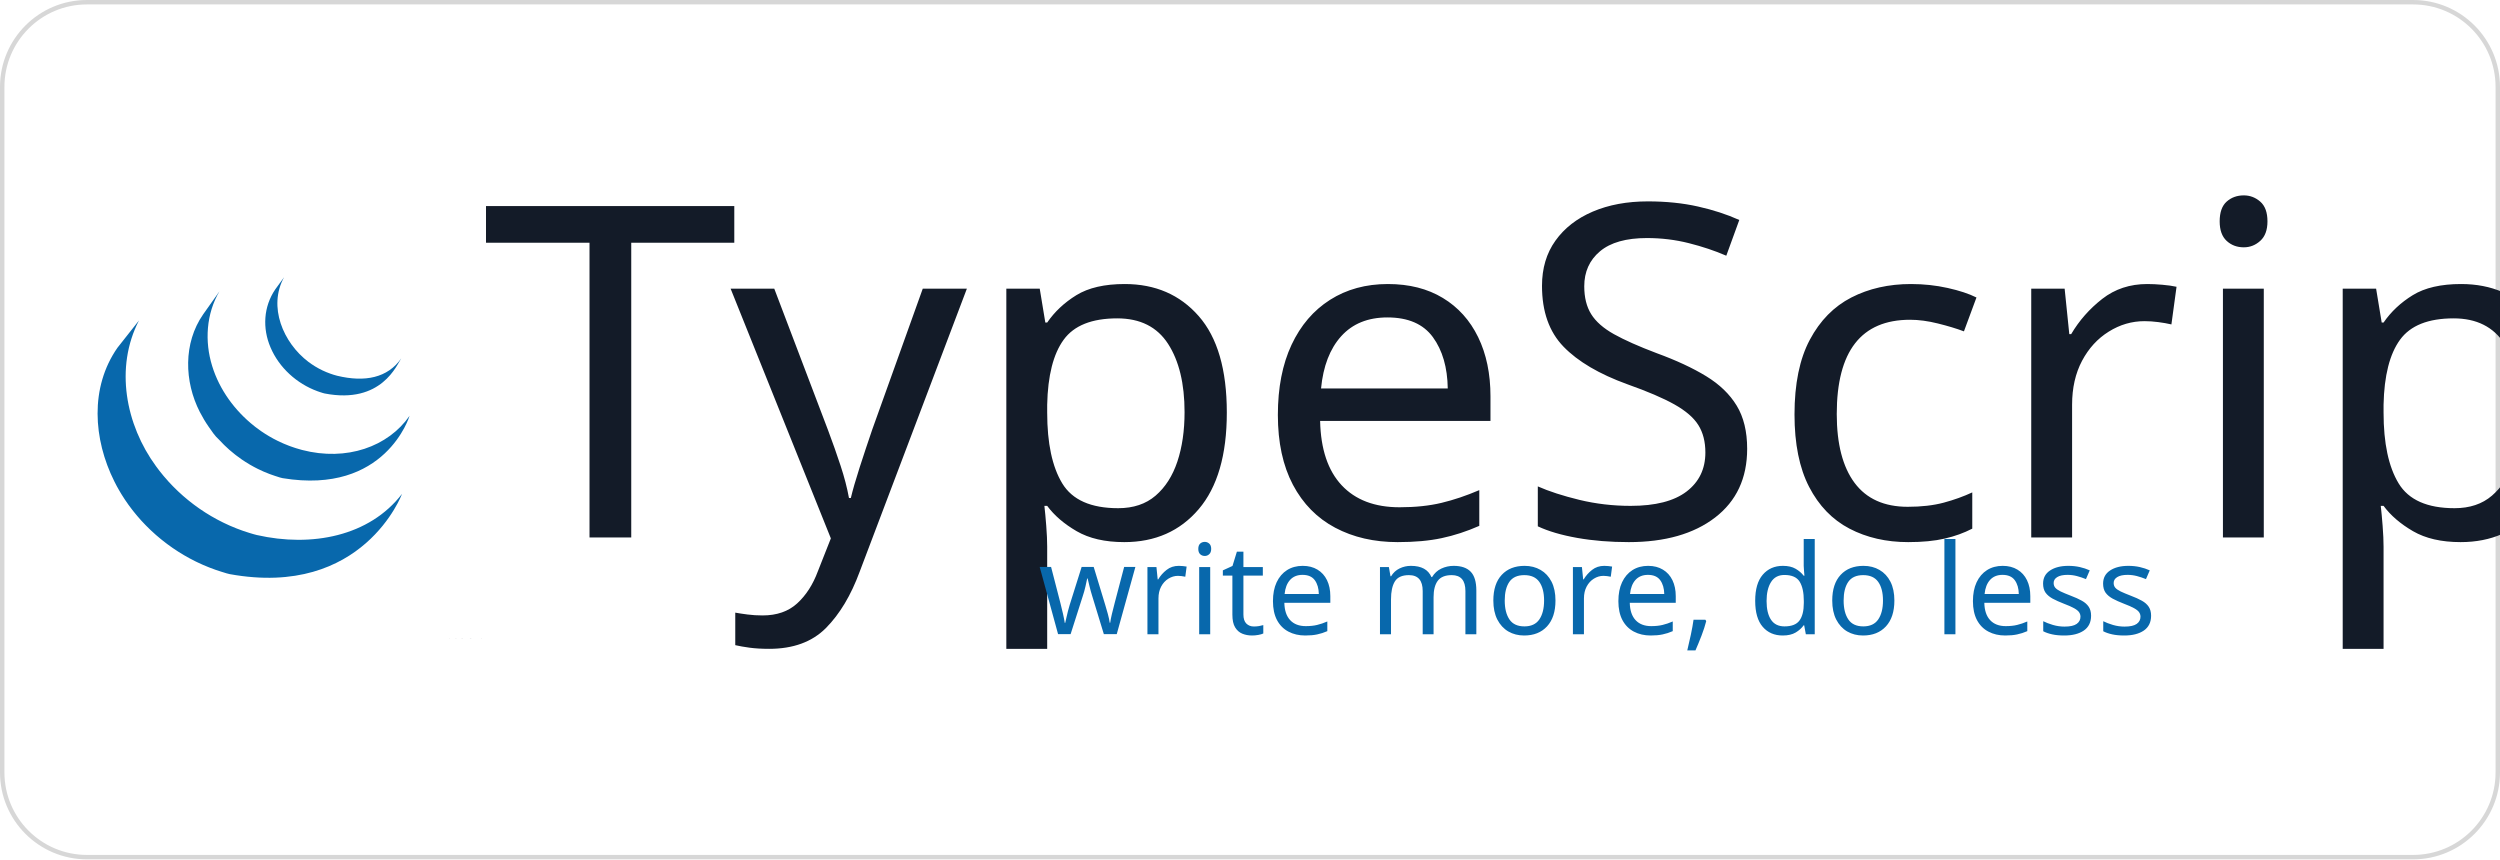
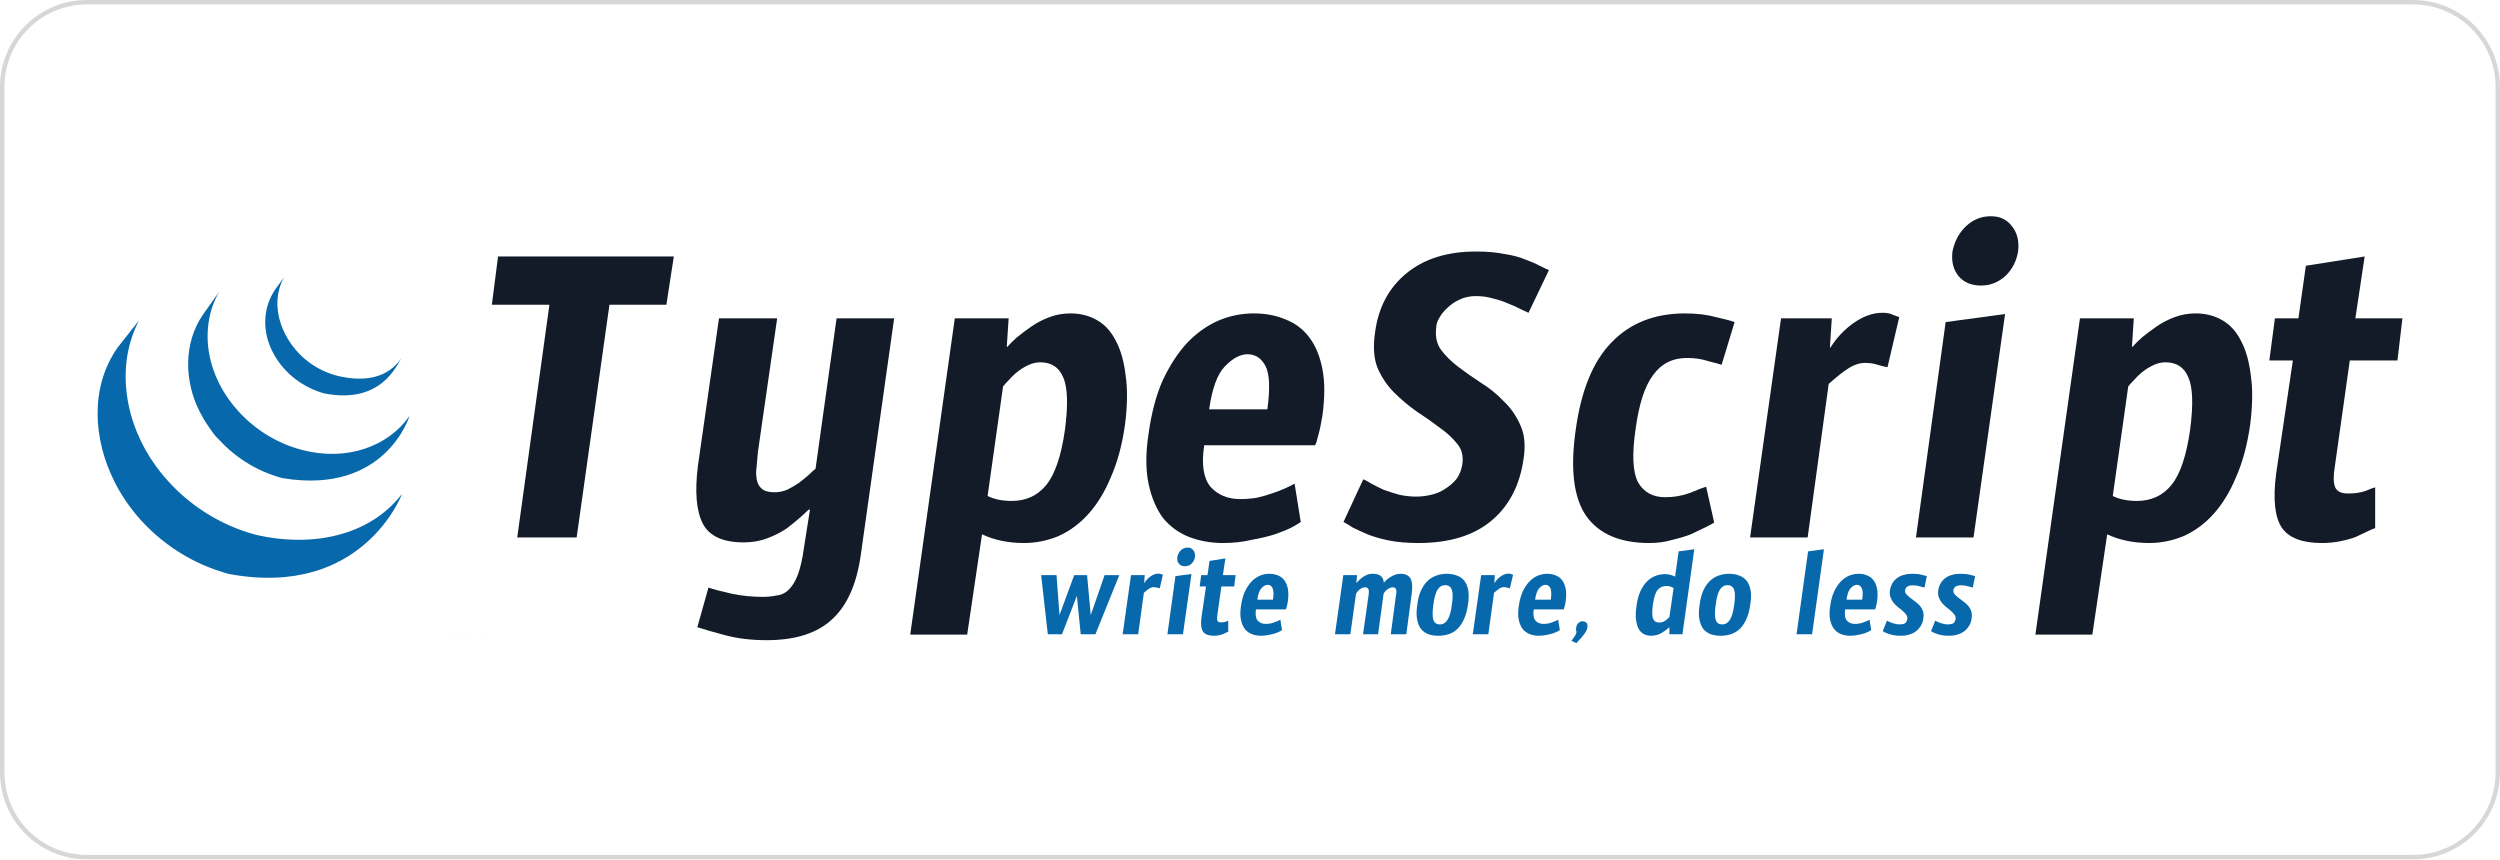
<svg xmlns="http://www.w3.org/2000/svg" version="1.1" height="116.945" width="340.213" id="svg134">
  <defs id="defs138" />
  <g id="g857" transform="matrix(0.4509926,0,0,0.4509926,-0.8802027,147.2216)">
    <rect style="fill:none;fill-opacity:1;stroke:#000000;stroke-width:1.337;stroke-linecap:round;stroke-linejoin:round;stroke-opacity:0.159" id="rect34642" width="753.027" height="257.968" x="2.62" y="-325.771" ry="25.566" />
    <text xml:space="preserve" style="font-size:40px;line-height:1.25;font-family:'Nikkyou Sans';-inkscape-font-specification:'Nikkyou Sans'" x="261.847" y="-88.695" id="text12554">
      <tspan id="tspan12552" x="261.847" y="-88.695" />
    </text>
-     <g id="g9577" transform="translate(42.22874,-619.5227)">
-       <path fill-rule="nonzero" fill="#131b28" d="m 94.419,485.618 c 0,0 8.501,0.11 13.905,0.11 -4.105,0 -10.885,-0.076 -13.912,-0.112 0.003,0 0.005,0.002 0.008,0.002 z" id="path58-5" />
-       <path fill-rule="nonzero" fill="#0868ac" d="m -4.852,398.037 c -8.335,11.98 -7.297,27.566 -0.93,40.295 0.151,0.305 0.31,0.605 0.466,0.906 0.1,0.19 0.194,0.386 0.298,0.574 0.059,0.112 0.124,0.222 0.186,0.33 0.109,0.203 0.22,0.396 0.332,0.593 0.198,0.349 0.4,0.696 0.608,1.042 0.115,0.19 0.228,0.381 0.347,0.571 0.229,0.371 0.465,0.737 0.706,1.103 0.1,0.156 0.198,0.312 0.3,0.464 0.332,0.496 0.671,0.989 1.022,1.475 0.009,0.013 0.018,0.027 0.029,0.039 0.055,0.078 0.116,0.154 0.172,0.232 0.303,0.417 0.615,0.83 0.931,1.238 0.116,0.149 0.233,0.298 0.35,0.447 0.282,0.354 0.569,0.706 0.861,1.057 0.109,0.132 0.218,0.264 0.328,0.393 0.392,0.461 0.791,0.92 1.199,1.37 0.007,0.007 0.017,0.017 0.024,0.024 0.017,0.019 0.032,0.032 0.046,0.051 0.398,0.435 0.806,0.859 1.218,1.284 0.128,0.132 0.259,0.264 0.391,0.393 0.32,0.322 0.645,0.64 0.973,0.955 0.133,0.127 0.265,0.256 0.398,0.378 0.438,0.413 0.881,0.818 1.333,1.213 0.007,0.007 0.013,0.013 0.021,0.017 0.077,0.068 0.156,0.132 0.232,0.198 0.398,0.344 0.803,0.686 1.211,1.023 0.166,0.134 0.334,0.266 0.502,0.4 0.333,0.266 0.67,0.53 1.01,0.789 0.179,0.137 0.359,0.273 0.54,0.41 0.375,0.276 0.752,0.547 1.133,0.813 0.139,0.1 0.273,0.198 0.413,0.293 0.039,0.027 0.074,0.054 0.114,0.081 0.361,0.249 0.731,0.488 1.1,0.728 0.159,0.105 0.316,0.215 0.476,0.317 0.566,0.359 1.141,0.713 1.722,1.055 0.157,0.09 0.317,0.178 0.476,0.269 0.427,0.247 0.857,0.488 1.293,0.725 0.236,0.127 0.477,0.247 0.715,0.369 0.308,0.161 0.613,0.325 0.925,0.481 0.071,0.034 0.144,0.068 0.214,0.102 0.126,0.061 0.253,0.12 0.378,0.183 0.485,0.232 0.973,0.459 1.466,0.679 0.105,0.046 0.206,0.093 0.31,0.139 0.565,0.247 1.135,0.483 1.71,0.71 0.138,0.056 0.277,0.11 0.416,0.164 0.532,0.205 1.072,0.408 1.614,0.598 0.068,0.024 0.134,0.046 0.203,0.071 0.594,0.208 1.195,0.4 1.799,0.588 0.144,0.042 0.289,0.088 0.435,0.129 0.615,0.186 1.223,0.408 1.858,0.525 40.31,7.351 52.019,-24.224 52.019,-24.224 -9.834,12.812 -27.29,16.191 -43.829,12.429 -0.626,-0.142 -1.234,-0.337 -1.846,-0.518 -0.155,-0.046 -0.308,-0.093 -0.46,-0.139 -0.597,-0.183 -1.189,-0.376 -1.777,-0.579 -0.081,-0.029 -0.162,-0.059 -0.244,-0.088 -0.527,-0.186 -1.049,-0.381 -1.567,-0.581 -0.146,-0.059 -0.293,-0.115 -0.439,-0.173 -0.569,-0.225 -1.134,-0.459 -1.692,-0.703 -0.115,-0.049 -0.225,-0.1 -0.338,-0.149 -0.48,-0.217 -0.955,-0.437 -1.427,-0.664 -0.137,-0.066 -0.273,-0.129 -0.413,-0.198 -0.371,-0.181 -0.738,-0.374 -1.104,-0.562 -0.245,-0.129 -0.494,-0.251 -0.737,-0.386 -0.447,-0.239 -0.886,-0.488 -1.323,-0.742 -0.148,-0.083 -0.298,-0.163 -0.447,-0.249 -0.581,-0.342 -1.155,-0.696 -1.723,-1.055 -0.157,-0.1 -0.31,-0.207 -0.465,-0.31 -0.412,-0.266 -0.822,-0.537 -1.226,-0.815 -0.134,-0.091 -0.263,-0.188 -0.395,-0.278 -0.39,-0.276 -0.776,-0.555 -1.159,-0.838 -0.174,-0.129 -0.345,-0.259 -0.514,-0.388 -0.351,-0.269 -0.7,-0.54 -1.046,-0.818 -0.156,-0.124 -0.312,-0.249 -0.466,-0.374 -0.439,-0.361 -0.874,-0.725 -1.302,-1.099 -0.045,-0.039 -0.094,-0.078 -0.143,-0.12 -0.464,-0.408 -0.919,-0.825 -1.37,-1.245 -0.131,-0.124 -0.258,-0.247 -0.386,-0.371 -0.333,-0.317 -0.662,-0.637 -0.984,-0.964 -0.129,-0.129 -0.259,-0.256 -0.386,-0.386 -0.41,-0.42 -0.813,-0.845 -1.207,-1.277 -0.019,-0.022 -0.04,-0.042 -0.06,-0.064 -0.417,-0.457 -0.825,-0.923 -1.224,-1.394 -0.109,-0.129 -0.214,-0.254 -0.321,-0.381 -0.298,-0.359 -0.593,-0.723 -0.881,-1.089 -0.108,-0.132 -0.216,-0.267 -0.323,-0.403 -0.347,-0.45 -0.686,-0.899 -1.018,-1.355 -9.182,-12.525 -12.481,-29.8 -5.142,-43.987" id="path94-4" />
-       <path fill-rule="nonzero" fill="#0868ac" d="m 21.021,387.944 c -6.028,8.674 -5.701,20.286 -0.999,29.46 0.789,1.538 1.675,3.03 2.666,4.451 0.903,1.294 1.904,2.834 3.103,3.874 0.435,0.479 0.889,0.945 1.353,1.404 0.117,0.12 0.237,0.234 0.356,0.352 0.45,0.437 0.908,0.867 1.382,1.284 0.019,0.015 0.037,0.034 0.056,0.049 0.005,0.005 0.01,0.007 0.013,0.013 0.524,0.459 1.064,0.901 1.614,1.335 0.122,0.093 0.243,0.19 0.366,0.286 0.551,0.422 1.112,0.837 1.688,1.233 0.017,0.013 0.032,0.024 0.049,0.037 0.254,0.176 0.513,0.339 0.77,0.508 0.123,0.081 0.24,0.166 0.365,0.242 0.411,0.264 0.828,0.52 1.251,0.767 0.06,0.037 0.118,0.068 0.177,0.102 0.365,0.21 0.735,0.417 1.106,0.618 0.129,0.073 0.261,0.137 0.393,0.205 0.256,0.134 0.513,0.271 0.774,0.4 0.039,0.019 0.079,0.037 0.117,0.054 0.531,0.261 1.067,0.513 1.614,0.752 0.117,0.051 0.238,0.098 0.356,0.146 0.437,0.186 0.879,0.366 1.323,0.537 0.188,0.071 0.378,0.139 0.566,0.208 0.403,0.149 0.807,0.286 1.215,0.422 0.184,0.059 0.365,0.12 0.549,0.176 0.58,0.181 1.152,0.408 1.757,0.508 31.123,5.156 38.308,-18.806 38.308,-18.806 -6.477,9.329 -19.02,13.779 -32.405,10.305 -0.594,-0.156 -1.18,-0.327 -1.763,-0.51 -0.178,-0.054 -0.353,-0.112 -0.53,-0.171 -0.414,-0.134 -0.825,-0.276 -1.233,-0.425 -0.187,-0.068 -0.374,-0.137 -0.557,-0.208 -0.447,-0.171 -0.889,-0.349 -1.327,-0.535 -0.12,-0.051 -0.24,-0.098 -0.358,-0.151 -0.549,-0.239 -1.09,-0.491 -1.623,-0.754 -0.275,-0.134 -0.544,-0.276 -0.814,-0.415 -0.156,-0.081 -0.314,-0.161 -0.47,-0.242 -0.347,-0.188 -0.691,-0.383 -1.03,-0.581 -0.081,-0.046 -0.165,-0.09 -0.247,-0.139 -0.421,-0.247 -0.836,-0.5 -1.248,-0.762 -0.127,-0.081 -0.249,-0.168 -0.376,-0.251 -0.271,-0.176 -0.542,-0.354 -0.808,-0.535 -0.574,-0.396 -1.132,-0.811 -1.682,-1.23 -0.127,-0.1 -0.254,-0.198 -0.378,-0.298 -5.859,-4.626 -10.503,-10.947 -12.711,-18.115 -2.314,-7.434 -1.815,-15.779 2.194,-22.551" id="path96-5" />
-       <path fill-rule="nonzero" fill="#0868ac" d="m 42.782,380.403 c -3.554,5.229 -3.903,11.724 -1.437,17.5 2.6,6.13 7.928,10.94 14.147,13.22 0.256,0.095 0.513,0.181 0.773,0.269 0.114,0.034 0.226,0.073 0.341,0.107 0.366,0.115 0.73,0.249 1.108,0.32 17.185,3.32 21.846,-8.818 23.087,-10.605 -4.083,5.879 -10.945,7.29 -19.364,5.247 -0.665,-0.162 -1.396,-0.402 -2.037,-0.629 -0.822,-0.293 -1.632,-0.627 -2.419,-1.005 -1.495,-0.718 -2.92,-1.59 -4.241,-2.588 -7.534,-5.716 -12.214,-16.621 -7.298,-25.502" id="path98-0" />
-       <text xml:space="preserve" style="font-style:normal;font-variant:normal;font-weight:bold;font-stretch:normal;font-size:140.064px;line-height:1.25;font-family:Inconsolata;-inkscape-font-specification:'Inconsolata Bold';fill:#131b28;fill-opacity:1;stroke-width:3.502" x="104.964" y="455.256" id="text3242">
-         <tspan id="tspan3240" x="104.964" y="455.256" style="font-style:normal;font-variant:normal;font-weight:normal;font-stretch:normal;font-family:Timmana;-inkscape-font-specification:Timmana;fill:#131b28;fill-opacity:1;stroke-width:3.502">TypeScript</tspan>
-       </text>
-       <text xml:space="preserve" style="font-style:normal;font-variant:normal;font-weight:normal;font-stretch:normal;font-size:37.806px;line-height:1.25;font-family:Timmana;-inkscape-font-specification:Timmana;fill:#0868ac;fill-opacity:1;stroke-width:1.418" x="273.022" y="484.469" id="text16162">
-         <tspan id="tspan16160" x="273.022" y="484.469" style="font-size:37.806px;fill:#0868ac;fill-opacity:1;stroke-width:1.418">write more, do less</tspan>
-       </text>
+     <path fill-rule="nonzero" fill="#131b28" d="m 136.648,-133.905 c 0,0 8.501,0.11 13.905,0.11 -4.105,0 -10.885,-0.076 -13.912,-0.112 0.003,0 0.005,0.002 0.008,0.002 z" id="path58-5" />
+     <path fill-rule="nonzero" fill="#0868ac" d="m 37.377,-221.486 c -8.335,11.98 -7.297,27.566 -0.93,40.295 0.151,0.305 0.31,0.605 0.466,0.906 0.1,0.19 0.194,0.386 0.298,0.574 0.059,0.112 0.124,0.222 0.186,0.33 0.109,0.203 0.22,0.396 0.332,0.593 0.198,0.349 0.4,0.696 0.608,1.042 0.115,0.19 0.228,0.381 0.347,0.571 0.229,0.371 0.465,0.737 0.706,1.103 0.1,0.156 0.198,0.312 0.3,0.464 0.332,0.496 0.671,0.989 1.022,1.475 0.009,0.013 0.018,0.027 0.029,0.039 0.055,0.078 0.116,0.154 0.172,0.232 0.303,0.417 0.615,0.83 0.931,1.238 0.116,0.149 0.233,0.298 0.35,0.447 0.282,0.354 0.569,0.706 0.861,1.057 0.109,0.132 0.218,0.264 0.328,0.393 0.392,0.461 0.791,0.92 1.199,1.37 0.007,0.007 0.017,0.017 0.024,0.024 0.017,0.019 0.032,0.032 0.046,0.051 0.398,0.435 0.806,0.859 1.218,1.284 0.128,0.132 0.259,0.264 0.391,0.393 0.32,0.322 0.645,0.64 0.973,0.955 0.133,0.127 0.265,0.256 0.398,0.378 0.438,0.413 0.881,0.818 1.333,1.213 0.007,0.007 0.013,0.013 0.021,0.017 0.077,0.068 0.156,0.132 0.232,0.198 0.398,0.344 0.803,0.686 1.211,1.023 0.166,0.134 0.334,0.266 0.502,0.4 0.333,0.266 0.67,0.53 1.01,0.789 0.179,0.137 0.359,0.273 0.54,0.41 0.375,0.276 0.752,0.547 1.133,0.813 0.139,0.1 0.273,0.198 0.413,0.293 0.039,0.027 0.074,0.054 0.114,0.081 0.361,0.249 0.731,0.488 1.1,0.728 0.159,0.105 0.316,0.215 0.476,0.317 0.566,0.359 1.141,0.713 1.722,1.055 0.157,0.09 0.317,0.178 0.476,0.269 0.427,0.247 0.857,0.488 1.293,0.725 0.236,0.127 0.477,0.247 0.715,0.369 0.308,0.161 0.613,0.325 0.925,0.481 0.071,0.034 0.144,0.068 0.214,0.102 0.126,0.061 0.253,0.12 0.378,0.183 0.485,0.232 0.973,0.459 1.466,0.679 0.105,0.046 0.206,0.093 0.31,0.139 0.565,0.247 1.135,0.483 1.71,0.71 0.138,0.056 0.277,0.11 0.416,0.164 0.532,0.205 1.072,0.408 1.614,0.598 0.068,0.024 0.134,0.046 0.203,0.071 0.594,0.208 1.195,0.4 1.799,0.588 0.144,0.042 0.289,0.088 0.435,0.129 0.615,0.186 1.223,0.408 1.858,0.525 40.31,7.351 52.019,-24.224 52.019,-24.224 -9.834,12.812 -27.29,16.191 -43.829,12.429 -0.626,-0.142 -1.234,-0.337 -1.846,-0.518 -0.155,-0.046 -0.308,-0.093 -0.46,-0.139 -0.597,-0.183 -1.189,-0.376 -1.777,-0.579 -0.081,-0.029 -0.162,-0.059 -0.244,-0.088 -0.527,-0.186 -1.049,-0.381 -1.567,-0.581 -0.146,-0.059 -0.293,-0.115 -0.439,-0.173 -0.569,-0.225 -1.134,-0.459 -1.692,-0.703 -0.115,-0.049 -0.225,-0.1 -0.338,-0.149 -0.48,-0.217 -0.955,-0.437 -1.427,-0.664 -0.137,-0.066 -0.273,-0.129 -0.413,-0.198 -0.371,-0.181 -0.738,-0.374 -1.104,-0.562 -0.245,-0.129 -0.494,-0.251 -0.737,-0.386 -0.447,-0.239 -0.886,-0.488 -1.323,-0.742 -0.148,-0.083 -0.298,-0.163 -0.447,-0.249 -0.581,-0.342 -1.155,-0.696 -1.723,-1.055 -0.157,-0.1 -0.31,-0.207 -0.465,-0.31 -0.412,-0.266 -0.822,-0.537 -1.226,-0.815 -0.134,-0.091 -0.263,-0.188 -0.395,-0.278 -0.39,-0.276 -0.776,-0.555 -1.159,-0.838 -0.174,-0.129 -0.345,-0.259 -0.514,-0.388 -0.351,-0.269 -0.7,-0.54 -1.046,-0.818 -0.156,-0.124 -0.312,-0.249 -0.466,-0.374 -0.439,-0.361 -0.874,-0.725 -1.302,-1.099 -0.045,-0.039 -0.094,-0.078 -0.143,-0.12 -0.464,-0.408 -0.919,-0.825 -1.37,-1.245 -0.131,-0.124 -0.258,-0.247 -0.386,-0.371 -0.333,-0.317 -0.662,-0.637 -0.984,-0.964 -0.129,-0.129 -0.259,-0.256 -0.386,-0.386 -0.41,-0.42 -0.813,-0.845 -1.207,-1.277 -0.019,-0.022 -0.04,-0.042 -0.06,-0.064 -0.417,-0.457 -0.825,-0.923 -1.224,-1.394 -0.109,-0.129 -0.214,-0.254 -0.321,-0.381 -0.298,-0.359 -0.593,-0.723 -0.881,-1.089 -0.108,-0.132 -0.216,-0.267 -0.323,-0.403 -0.347,-0.45 -0.686,-0.899 -1.018,-1.355 -9.182,-12.525 -12.481,-29.8 -5.142,-43.987" id="path94-4" />
+     <path fill-rule="nonzero" fill="#0868ac" d="m 63.25,-231.579 c -6.028,8.674 -5.701,20.286 -0.999,29.46 0.789,1.538 1.675,3.03 2.666,4.451 0.903,1.294 1.904,2.834 3.103,3.874 0.435,0.479 0.889,0.945 1.353,1.404 0.117,0.12 0.237,0.234 0.356,0.352 0.45,0.437 0.908,0.867 1.382,1.284 0.019,0.015 0.037,0.034 0.056,0.049 0.005,0.005 0.01,0.007 0.013,0.013 0.524,0.459 1.064,0.901 1.614,1.335 0.122,0.093 0.243,0.19 0.366,0.286 0.551,0.422 1.112,0.837 1.688,1.233 0.017,0.013 0.032,0.024 0.049,0.037 0.254,0.176 0.513,0.339 0.77,0.508 0.123,0.081 0.24,0.166 0.365,0.242 0.411,0.264 0.828,0.52 1.251,0.767 0.06,0.037 0.118,0.068 0.177,0.102 0.365,0.21 0.735,0.417 1.106,0.618 0.129,0.073 0.261,0.137 0.393,0.205 0.256,0.134 0.513,0.271 0.774,0.4 0.039,0.019 0.079,0.037 0.117,0.054 0.531,0.261 1.067,0.513 1.614,0.752 0.117,0.051 0.238,0.098 0.356,0.146 0.437,0.186 0.879,0.366 1.323,0.537 0.188,0.071 0.378,0.139 0.566,0.208 0.403,0.149 0.807,0.286 1.215,0.422 0.184,0.059 0.365,0.12 0.549,0.176 0.58,0.181 1.152,0.408 1.757,0.508 31.123,5.156 38.308,-18.806 38.308,-18.806 -6.477,9.329 -19.02,13.779 -32.405,10.305 -0.594,-0.156 -1.18,-0.327 -1.763,-0.51 -0.178,-0.054 -0.353,-0.112 -0.53,-0.171 -0.414,-0.134 -0.825,-0.276 -1.233,-0.425 -0.187,-0.068 -0.374,-0.137 -0.557,-0.208 -0.447,-0.171 -0.889,-0.349 -1.327,-0.535 -0.12,-0.051 -0.24,-0.098 -0.358,-0.151 -0.549,-0.239 -1.09,-0.491 -1.623,-0.754 -0.275,-0.134 -0.544,-0.276 -0.814,-0.415 -0.156,-0.081 -0.314,-0.161 -0.47,-0.242 -0.347,-0.188 -0.691,-0.383 -1.03,-0.581 -0.081,-0.046 -0.165,-0.09 -0.247,-0.139 -0.421,-0.247 -0.836,-0.5 -1.248,-0.762 -0.127,-0.081 -0.249,-0.168 -0.376,-0.251 -0.271,-0.176 -0.542,-0.354 -0.808,-0.535 -0.574,-0.396 -1.132,-0.811 -1.682,-1.23 -0.127,-0.1 -0.254,-0.198 -0.378,-0.298 -5.859,-4.626 -10.503,-10.947 -12.711,-18.115 -2.314,-7.434 -1.815,-15.779 2.194,-22.551" id="path96-5" />
+     <path fill-rule="nonzero" fill="#0868ac" d="m 85.011,-239.12 c -3.554,5.229 -3.903,11.724 -1.437,17.5 2.6,6.13 7.928,10.94 14.147,13.22 0.256,0.095 0.513,0.181 0.773,0.269 0.114,0.034 0.226,0.073 0.341,0.107 0.366,0.115 0.73,0.249 1.108,0.32 17.185,3.32 21.846,-8.818 23.087,-10.605 -4.083,5.879 -10.945,7.29 -19.364,5.247 -0.665,-0.162 -1.396,-0.402 -2.037,-0.629 -0.822,-0.293 -1.632,-0.627 -2.419,-1.005 -1.495,-0.718 -2.92,-1.59 -4.241,-2.588 -7.534,-5.716 -12.214,-16.621 -7.298,-25.502" id="path98-0" />
+     <g aria-label="TypeScript" id="text3242" style="font-weight:bold;font-size:140.064px;line-height:1.25;font-family:Inconsolata;-inkscape-font-specification:'Inconsolata Bold';fill:#131b28;stroke-width:3.502">
+       <path d="m 203.031,-234.485 h -17.181 l -9.898,70.219 h -17.928 l 9.711,-70.219 h -17.368 l 1.868,-14.567 h 53.038 z" style="font-weight:normal;font-family:Timmana;-inkscape-font-specification:Timmana" id="path18937" />
+       <path d="m 246.357,-172.67 h -0.374 q -0.56,0.56 -2.428,2.241 -1.681,1.494 -4.109,3.362 -2.428,1.681 -5.789,2.988 -3.362,1.307 -7.283,1.307 -9.338,0 -12.326,-5.603 -2.988,-5.789 -1.494,-17.555 l 6.35,-44.447 h 17.555 l -5.789,40.152 q -0.373,3.735 -0.56,6.163 0,2.241 0.56,3.548 0.56,1.307 1.868,2.054 1.307,0.56 3.175,0.56 1.868,0 3.735,-0.747 1.868,-0.934 3.548,-2.054 1.681,-1.307 2.988,-2.428 1.307,-1.307 2.054,-1.868 l 6.35,-45.381 h 17.368 l -10.085,71.526 q -1.868,13.073 -8.591,19.235 -6.723,6.35 -19.796,6.35 -6.91,0 -12.512,-1.494 -5.603,-1.494 -8.404,-2.428 l 3.362,-11.952 q 2.801,0.934 7.097,1.868 4.482,0.934 9.151,0.934 2.241,0 4.109,-0.374 2.054,-0.187 3.548,-1.494 1.494,-1.307 2.615,-3.735 1.121,-2.428 1.868,-6.536 z" style="font-weight:normal;font-family:Timmana;-inkscape-font-specification:Timmana" id="path18939" />
+       <path d="m 315.829,-217.117 q -1.681,0 -3.362,0.747 -1.681,0.747 -3.175,1.868 -1.494,1.121 -2.801,2.615 -1.307,1.307 -1.868,2.054 l -4.669,33.055 q 2.988,1.494 7.283,1.494 6.536,0 10.458,-4.856 3.922,-4.856 5.603,-16.621 1.494,-11.392 -0.56,-15.874 -1.868,-4.482 -6.91,-4.482 z m -25.772,-13.259 h 16.247 l -0.56,8.591 h 0.187 q 0.934,-1.121 2.801,-2.801 2.054,-1.681 4.482,-3.362 2.428,-1.681 5.416,-2.801 2.988,-1.121 6.35,-1.121 4.482,0 8.03,2.054 3.548,2.054 5.603,6.163 2.241,4.109 2.988,10.458 0.934,6.163 -0.187,14.94 -1.307,9.151 -4.295,15.874 -2.801,6.723 -6.91,11.205 -3.922,4.295 -8.964,6.536 -5.042,2.054 -10.271,2.054 -7.097,0 -12.699,-2.615 l -4.482,30.254 h -17.181 z" style="font-weight:normal;font-family:Timmana;-inkscape-font-specification:Timmana" id="path18941" />
+       <path d="m 378.391,-219.545 q -3.362,0 -6.91,3.735 -3.362,3.548 -4.669,12.886 h 17.555 q 1.307,-9.524 -0.56,-13.073 -1.868,-3.548 -5.416,-3.548 z m 16.061,50.61 q -0.747,0.56 -2.801,1.681 -1.868,0.934 -5.042,2.054 -2.988,0.934 -7.097,1.681 -3.922,0.934 -8.591,0.934 -5.416,0 -10.271,-1.868 -4.669,-1.868 -7.844,-5.789 -2.988,-4.109 -4.295,-10.271 -1.307,-6.35 0,-14.94 1.307,-9.524 4.295,-16.247 3.175,-6.723 7.283,-11.205 4.295,-4.482 9.338,-6.723 5.229,-2.241 10.832,-2.241 5.416,0 9.711,1.868 4.295,1.681 7.097,5.416 2.801,3.735 3.922,9.524 1.121,5.789 0,14.006 -0.56,3.548 -1.307,6.163 -0.56,2.428 -0.934,2.801 h -33.429 q -1.307,8.591 1.868,12.512 3.362,3.735 8.964,3.735 2.428,0 4.856,-0.373 2.615,-0.56 4.669,-1.307 2.241,-0.747 3.922,-1.494 1.681,-0.747 2.988,-1.494 z" style="font-weight:normal;font-family:Timmana;-inkscape-font-specification:Timmana" id="path18943" />
+       <path d="m 447.302,-250.546 q 5.042,0 8.591,0.747 3.735,0.56 6.35,1.681 2.615,0.934 4.295,1.868 1.868,0.934 2.801,1.307 l -6.163,12.886 q -0.747,-0.373 -2.428,-1.121 -1.681,-0.934 -3.735,-1.681 -2.054,-0.934 -4.482,-1.494 -2.428,-0.747 -5.229,-0.747 -2.801,0 -5.042,1.121 -2.054,0.934 -3.548,2.428 -1.494,1.307 -2.428,2.988 -0.934,1.494 -0.934,2.801 -0.56,3.922 1.307,6.723 2.054,2.801 5.229,5.229 3.175,2.428 6.91,4.856 3.922,2.428 6.91,5.603 3.175,2.988 5.042,7.283 1.868,4.109 0.934,10.085 -1.681,11.952 -9.711,18.675 -8.03,6.723 -22.037,6.723 -5.042,0 -8.777,-0.747 -3.735,-0.747 -6.536,-1.868 -2.615,-1.121 -4.482,-2.054 -1.681,-1.121 -2.801,-1.681 l 5.976,-12.886 q 0.934,0.373 2.428,1.307 1.681,0.934 3.735,1.868 2.054,0.747 4.669,1.494 2.615,0.56 5.042,0.56 2.428,0 4.669,-0.56 2.428,-0.56 4.295,-1.868 2.054,-1.307 3.362,-2.988 1.307,-1.868 1.681,-4.295 0.56,-3.735 -1.494,-6.163 -2.054,-2.615 -5.229,-4.856 -3.175,-2.428 -6.91,-4.856 -3.735,-2.615 -6.91,-5.789 -3.175,-3.175 -5.042,-7.47 -1.681,-4.295 -0.747,-10.645 1.494,-11.392 9.524,-17.928 8.03,-6.536 20.916,-6.536 z" style="font-weight:normal;font-family:Timmana;-inkscape-font-specification:Timmana" id="path18945" />
+       <path d="m 519.202,-168.748 q -0.934,0.56 -2.801,1.494 -1.868,0.934 -4.295,2.054 -2.428,0.934 -5.603,1.681 -3.175,0.934 -6.91,0.934 -13.259,0 -19.049,-8.217 -5.603,-8.217 -3.175,-25.585 2.428,-18.115 10.832,-26.706 8.404,-8.777 22.223,-8.777 5.229,0 9.338,1.121 4.109,0.934 5.603,1.494 l -3.922,12.886 q -1.121,-0.374 -4.109,-1.121 -2.801,-0.934 -6.35,-0.934 -6.536,0 -10.271,5.229 -3.735,5.042 -5.229,16.247 -1.681,11.392 0.747,16.061 2.615,4.482 8.217,4.482 3.922,0 7.47,-1.307 3.548,-1.494 4.856,-1.868 z" style="font-weight:normal;font-family:Timmana;-inkscape-font-specification:Timmana" id="path18947" />
+       <path d="m 547.401,-164.266 h -17.368 l 9.338,-66.11 h 15.314 l -0.56,8.777 h 0.187 q 2.801,-4.482 7.097,-7.47 4.295,-2.988 8.591,-2.988 2.054,0 2.988,0.56 1.121,0.373 2.054,0.747 l -3.548,15.127 q -1.121,-0.187 -2.988,-0.747 -1.681,-0.56 -3.735,-0.56 -2.428,0 -4.856,1.494 -2.428,1.494 -6.163,4.856 z" style="font-weight:normal;font-family:Timmana;-inkscape-font-specification:Timmana" id="path18949" />
+       <path d="m 610.897,-250.546 q -0.747,4.482 -3.922,7.47 -3.175,2.801 -7.283,2.801 -4.295,0 -6.723,-2.801 -2.428,-2.988 -1.868,-7.47 0.934,-4.669 4.109,-7.657 3.175,-2.988 7.47,-2.988 4.109,0 6.35,2.988 2.428,2.988 1.868,7.657 z m -13.446,86.279 h -17.368 l 8.964,-64.99 17.928,-2.428 z" style="font-weight:normal;font-family:Timmana;-inkscape-font-specification:Timmana" id="path18951" />
+       <path d="m 655.343,-217.117 q -1.681,0 -3.362,0.747 -1.681,0.747 -3.175,1.868 -1.494,1.121 -2.801,2.615 -1.307,1.307 -1.868,2.054 l -4.669,33.055 q 2.988,1.494 7.283,1.494 6.536,0 10.458,-4.856 3.922,-4.856 5.603,-16.621 1.494,-11.392 -0.56,-15.874 -1.868,-4.482 -6.91,-4.482 z m -25.772,-13.259 h 16.247 l -0.56,8.591 h 0.187 q 0.934,-1.121 2.801,-2.801 2.054,-1.681 4.482,-3.362 2.428,-1.681 5.416,-2.801 2.988,-1.121 6.35,-1.121 4.482,0 8.03,2.054 3.548,2.054 5.603,6.163 2.241,4.109 2.988,10.458 0.934,6.163 -0.187,14.94 -1.307,9.151 -4.295,15.874 -2.801,6.723 -6.91,11.205 -3.922,4.295 -8.964,6.536 -5.042,2.054 -10.271,2.054 -7.097,0 -12.699,-2.615 l -4.482,30.254 h -17.181 z" style="font-weight:normal;font-family:Timmana;-inkscape-font-specification:Timmana" id="path18953" />
+       <path d="m 726.869,-230.376 -1.494,12.699 h -14.38 l -4.482,31.748 q -0.747,4.295 0,6.35 0.747,2.054 3.922,2.054 2.988,0 5.229,-0.747 2.241,-0.934 2.988,-1.121 v 12.326 q -0.747,0.187 -2.241,0.934 -1.494,0.747 -3.548,1.681 -1.868,0.747 -4.669,1.307 -2.615,0.56 -5.603,0.56 -8.964,0 -12.139,-4.669 -3.175,-4.856 -1.681,-16.247 l 5.042,-34.176 h -7.097 l 1.681,-12.699 h 7.097 l 2.241,-15.874 17.741,-2.801 -2.801,18.675 z" style="font-weight:normal;font-family:Timmana;-inkscape-font-specification:Timmana" id="path18955" />
+     </g>
+     <g aria-label="write more, do less" id="text16162" style="font-size:37.806px;line-height:1.25;font-family:Timmana;-inkscape-font-specification:Timmana;fill:#0868ac;stroke-width:1.418">
+       <path d="m 339.699,-152.899 -7.208,17.845 h -4.436 l -1.159,-11.594 -4.486,11.594 h -4.285 l -2.016,-17.845 h 4.638 l 0.907,12.048 4.436,-12.048 h 3.881 l 1.109,12.048 4.184,-12.048 z" id="path18958" />
+       <path d="m 345.395,-135.054 h -4.688 l 2.52,-17.845 h 4.133 l -0.151,2.369 h 0.05 q 0.756,-1.21 1.916,-2.016 1.159,-0.807 2.319,-0.807 0.554,0 0.807,0.151 0.302,0.101 0.554,0.202 l -0.958,4.083 q -0.302,-0.05 -0.807,-0.202 -0.454,-0.151 -1.008,-0.151 -0.655,0 -1.311,0.403 -0.655,0.403 -1.663,1.311 z" id="path18960" />
+       <path d="m 362.534,-158.343 q -0.202,1.21 -1.059,2.016 -0.857,0.756 -1.966,0.756 -1.159,0 -1.815,-0.756 -0.655,-0.807 -0.504,-2.016 0.252,-1.26 1.109,-2.067 0.857,-0.807 2.016,-0.807 1.109,0 1.714,0.807 0.655,0.807 0.504,2.067 z m -3.629,23.289 h -4.688 l 2.42,-17.542 4.839,-0.655 z" id="path18962" />
+       <path d="m 374.783,-152.899 -0.403,3.428 h -3.881 l -1.21,8.569 q -0.202,1.159 0,1.714 0.202,0.554 1.059,0.554 0.807,0 1.411,-0.202 0.605,-0.252 0.807,-0.302 v 3.327 q -0.202,0.05 -0.605,0.252 -0.403,0.202 -0.958,0.454 -0.504,0.202 -1.26,0.353 -0.706,0.151 -1.512,0.151 -2.42,0 -3.277,-1.26 -0.857,-1.311 -0.454,-4.386 l 1.361,-9.225 h -1.916 l 0.454,-3.428 h 1.916 l 0.605,-4.285 4.789,-0.756 -0.756,5.041 z" id="path18964" />
+       <path d="m 384.462,-149.975 q -0.907,0 -1.865,1.008 -0.907,0.958 -1.26,3.478 h 4.738 q 0.353,-2.571 -0.151,-3.529 -0.504,-0.958 -1.462,-0.958 z m 4.335,13.661 q -0.202,0.151 -0.756,0.454 -0.504,0.252 -1.361,0.554 -0.807,0.252 -1.916,0.454 -1.059,0.252 -2.319,0.252 -1.462,0 -2.772,-0.504 -1.26,-0.504 -2.117,-1.563 -0.807,-1.109 -1.159,-2.772 -0.353,-1.714 0,-4.033 0.353,-2.571 1.159,-4.386 0.857,-1.815 1.966,-3.024 1.159,-1.21 2.52,-1.815 1.411,-0.605 2.924,-0.605 1.462,0 2.621,0.504 1.159,0.454 1.916,1.462 0.756,1.008 1.059,2.571 0.302,1.563 0,3.781 -0.151,0.958 -0.353,1.663 -0.151,0.655 -0.252,0.756 h -9.023 q -0.353,2.319 0.504,3.377 0.907,1.008 2.42,1.008 0.655,0 1.311,-0.101 0.706,-0.151 1.26,-0.353 0.605,-0.202 1.059,-0.403 0.454,-0.202 0.807,-0.403 z" id="path18966" />
+       <path d="m 407.296,-152.899 h 4.133 l -0.202,2.369 q 0.252,-0.202 0.655,-0.655 0.454,-0.504 1.059,-0.958 0.605,-0.454 1.411,-0.807 0.807,-0.353 1.815,-0.353 1.563,0 2.369,0.605 0.807,0.554 1.008,2.117 0.202,-0.302 0.655,-0.756 0.454,-0.454 1.109,-0.857 0.655,-0.454 1.462,-0.756 0.807,-0.353 1.714,-0.353 2.268,0 3.075,1.411 0.807,1.411 0.353,4.738 l -1.613,12.098 h -4.688 l 1.563,-11.695 q 0.252,-1.159 0.05,-1.815 -0.202,-0.655 -1.109,-0.655 -0.454,0 -0.907,0.252 -0.403,0.202 -0.807,0.504 -0.353,0.302 -0.605,0.655 -0.252,0.302 -0.353,0.554 l -1.663,12.199 h -4.537 l 1.663,-11.695 q 0.202,-1.159 0,-1.815 -0.202,-0.655 -1.159,-0.655 -0.454,0 -0.907,0.252 -0.403,0.202 -0.756,0.504 -0.302,0.302 -0.605,0.655 -0.252,0.302 -0.353,0.554 l -1.714,12.199 h -4.638 z" id="path18968" />
+       <path d="m 440.062,-144.027 q 0.454,-3.125 -0.05,-4.486 -0.504,-1.361 -1.966,-1.361 -1.462,0 -2.319,1.361 -0.857,1.361 -1.26,4.486 -0.454,3.226 0,4.638 0.454,1.361 1.966,1.361 1.462,0 2.319,-1.411 0.907,-1.411 1.311,-4.587 z m 4.839,0 q -0.353,2.571 -1.159,4.335 -0.756,1.764 -1.916,2.924 -1.159,1.159 -2.672,1.663 -1.512,0.504 -3.226,0.504 -1.714,0 -3.075,-0.504 -1.361,-0.554 -2.218,-1.663 -0.807,-1.159 -1.109,-2.924 -0.302,-1.764 0.101,-4.335 0.302,-2.47 1.109,-4.234 0.807,-1.764 1.966,-2.873 1.159,-1.109 2.621,-1.613 1.462,-0.554 3.176,-0.554 1.764,0 3.125,0.554 1.361,0.504 2.218,1.613 0.857,1.109 1.159,2.873 0.302,1.764 -0.101,4.234 z" id="path18970" />
+       <path d="m 451.051,-135.054 h -4.688 l 2.52,-17.845 h 4.133 l -0.151,2.369 h 0.05 q 0.756,-1.21 1.916,-2.016 1.159,-0.807 2.319,-0.807 0.554,0 0.807,0.151 0.302,0.101 0.554,0.202 l -0.958,4.083 q -0.302,-0.05 -0.807,-0.202 -0.454,-0.151 -1.008,-0.151 -0.655,0 -1.311,0.403 -0.655,0.403 -1.663,1.311 z" id="path18972" />
+       <path d="m 468.29,-149.975 q -0.907,0 -1.865,1.008 -0.907,0.958 -1.26,3.478 h 4.738 q 0.353,-2.571 -0.151,-3.529 -0.504,-0.958 -1.462,-0.958 z m 4.335,13.661 q -0.202,0.151 -0.756,0.454 -0.504,0.252 -1.361,0.554 -0.807,0.252 -1.916,0.454 -1.059,0.252 -2.319,0.252 -1.462,0 -2.772,-0.504 -1.26,-0.504 -2.117,-1.563 -0.807,-1.109 -1.159,-2.772 -0.353,-1.714 0,-4.033 0.353,-2.571 1.159,-4.386 0.857,-1.815 1.966,-3.024 1.159,-1.21 2.52,-1.815 1.411,-0.605 2.924,-0.605 1.462,0 2.621,0.504 1.159,0.454 1.916,1.462 0.756,1.008 1.059,2.571 0.302,1.563 0,3.781 -0.151,0.958 -0.353,1.663 -0.151,0.655 -0.252,0.756 h -9.023 q -0.353,2.319 0.504,3.377 0.907,1.008 2.42,1.008 0.655,0 1.311,-0.101 0.706,-0.151 1.26,-0.353 0.605,-0.202 1.059,-0.403 0.454,-0.202 0.807,-0.403 z" id="path18974" />
+       <path d="m 477.616,-137.373 q 0.151,-0.706 0.706,-1.159 0.554,-0.454 1.109,-0.454 1.815,0.151 1.512,1.916 -0.101,0.605 -0.454,1.21 -0.353,0.605 -0.857,1.21 -0.454,0.605 -1.008,1.159 -0.554,0.605 -1.008,1.109 l -1.512,-0.706 q 0.504,-0.554 0.907,-1.21 0.454,-0.655 0.605,-1.21 0.05,-0.403 -0.101,-0.807 -0.101,-0.403 0.101,-0.907 z" id="path18976" />
+       <path d="m 502.669,-138.583 q 0.857,0 1.663,-0.504 0.857,-0.554 1.361,-1.159 l 1.26,-8.771 q -0.554,-0.302 -1.059,-0.454 -0.454,-0.151 -1.059,-0.151 -1.714,0 -2.722,1.21 -0.958,1.21 -1.411,4.386 -0.403,3.125 0.05,4.285 0.504,1.159 1.916,1.159 z m 6.956,3.529 h -3.932 v -2.117 q -1.008,0.907 -2.42,1.764 -1.411,0.807 -3.176,0.807 -1.109,0 -2.117,-0.504 -0.958,-0.504 -1.563,-1.563 -0.605,-1.109 -0.807,-2.823 -0.202,-1.714 0.151,-4.133 0.353,-2.672 1.21,-4.486 0.857,-1.815 2.016,-2.924 1.159,-1.159 2.571,-1.663 1.411,-0.504 2.823,-0.504 0.807,0 1.563,0.202 0.756,0.202 1.462,0.554 l 1.059,-7.612 4.738,-0.655 z" id="path18978" />
+       <path d="m 525.251,-144.027 q 0.454,-3.125 -0.05,-4.486 -0.504,-1.361 -1.966,-1.361 -1.462,0 -2.319,1.361 -0.857,1.361 -1.26,4.486 -0.454,3.226 0,4.638 0.454,1.361 1.966,1.361 1.462,0 2.319,-1.411 0.907,-1.411 1.311,-4.587 z m 4.839,0 q -0.353,2.571 -1.159,4.335 -0.756,1.764 -1.916,2.924 -1.159,1.159 -2.672,1.663 -1.512,0.504 -3.226,0.504 -1.714,0 -3.075,-0.504 -1.361,-0.554 -2.218,-1.663 -0.807,-1.159 -1.109,-2.924 -0.302,-1.764 0.101,-4.335 0.302,-2.47 1.109,-4.234 0.807,-1.764 1.966,-2.873 1.159,-1.109 2.621,-1.613 1.462,-0.554 3.176,-0.554 1.764,0 3.125,0.554 1.361,0.504 2.218,1.613 0.857,1.109 1.159,2.873 0.302,1.764 -0.101,4.234 z" id="path18980" />
+       <path d="m 548.742,-135.054 h -4.688 l 3.478,-25.003 4.789,-0.655 z" id="path18982" />
+       <path d="m 562.251,-149.975 q -0.907,0 -1.865,1.008 -0.907,0.958 -1.26,3.478 h 4.738 q 0.353,-2.571 -0.151,-3.529 -0.504,-0.958 -1.462,-0.958 z m 4.335,13.661 q -0.202,0.151 -0.756,0.454 -0.504,0.252 -1.361,0.554 -0.807,0.252 -1.916,0.454 -1.059,0.252 -2.319,0.252 -1.462,0 -2.772,-0.504 -1.26,-0.504 -2.117,-1.563 -0.807,-1.109 -1.159,-2.772 -0.353,-1.714 0,-4.033 0.353,-2.571 1.159,-4.386 0.857,-1.815 1.966,-3.024 1.159,-1.21 2.52,-1.815 1.411,-0.605 2.924,-0.605 1.462,0 2.621,0.504 1.159,0.454 1.916,1.462 0.756,1.008 1.059,2.571 0.302,1.563 0,3.781 -0.151,0.958 -0.353,1.663 -0.151,0.655 -0.252,0.756 h -9.023 q -0.353,2.319 0.504,3.377 0.907,1.008 2.42,1.008 0.655,0 1.311,-0.101 0.706,-0.151 1.26,-0.353 0.605,-0.202 1.059,-0.403 0.454,-0.202 0.807,-0.403 z" id="path18984" />
+       <path d="m 571.325,-139.137 q 0.151,0.05 0.554,0.252 0.403,0.202 0.907,0.403 0.554,0.151 1.109,0.302 0.605,0.151 1.21,0.151 1.059,0 1.613,-0.302 0.605,-0.353 0.756,-1.361 0.101,-0.655 -0.302,-1.21 -0.403,-0.605 -1.059,-1.159 -0.605,-0.554 -1.361,-1.109 -0.756,-0.605 -1.361,-1.311 -0.605,-0.756 -0.958,-1.663 -0.353,-0.907 -0.202,-2.117 0.353,-2.369 2.067,-3.68 1.764,-1.361 4.688,-1.361 1.764,0 2.823,0.302 1.109,0.252 1.563,0.403 l -0.706,3.428 q -0.403,-0.05 -1.411,-0.353 -0.958,-0.302 -2.067,-0.302 -2.117,0 -2.369,1.411 -0.101,0.655 0.302,1.21 0.454,0.504 1.109,1.059 0.655,0.504 1.462,1.109 0.807,0.554 1.462,1.26 0.655,0.706 1.008,1.663 0.353,0.907 0.151,2.168 -0.101,1.109 -0.605,2.067 -0.504,0.958 -1.361,1.714 -0.807,0.706 -2.016,1.109 -1.21,0.454 -2.873,0.454 -1.109,0 -2.016,-0.151 -0.857,-0.151 -1.563,-0.403 -0.655,-0.252 -1.159,-0.454 -0.454,-0.252 -0.655,-0.403 z" id="path18986" />
+       <path d="m 585.892,-139.137 q 0.151,0.05 0.554,0.252 0.403,0.202 0.907,0.403 0.554,0.151 1.109,0.302 0.605,0.151 1.21,0.151 1.059,0 1.613,-0.302 0.605,-0.353 0.756,-1.361 0.101,-0.655 -0.302,-1.21 -0.403,-0.605 -1.059,-1.159 -0.605,-0.554 -1.361,-1.109 -0.756,-0.605 -1.361,-1.311 -0.605,-0.756 -0.958,-1.663 -0.353,-0.907 -0.202,-2.117 0.353,-2.369 2.067,-3.68 1.764,-1.361 4.688,-1.361 1.764,0 2.823,0.302 1.109,0.252 1.563,0.403 l -0.706,3.428 q -0.403,-0.05 -1.411,-0.353 -0.958,-0.302 -2.067,-0.302 -2.117,0 -2.369,1.411 -0.101,0.655 0.302,1.21 0.454,0.504 1.109,1.059 0.655,0.504 1.462,1.109 0.807,0.554 1.462,1.26 0.655,0.706 1.008,1.663 0.353,0.907 0.151,2.168 -0.101,1.109 -0.605,2.067 -0.504,0.958 -1.361,1.714 -0.807,0.706 -2.016,1.109 -1.21,0.454 -2.873,0.454 -1.109,0 -2.016,-0.151 -0.857,-0.151 -1.563,-0.403 -0.655,-0.252 -1.159,-0.454 -0.454,-0.252 -0.655,-0.403 z" id="path18988" />
    </g>
  </g>
</svg>
